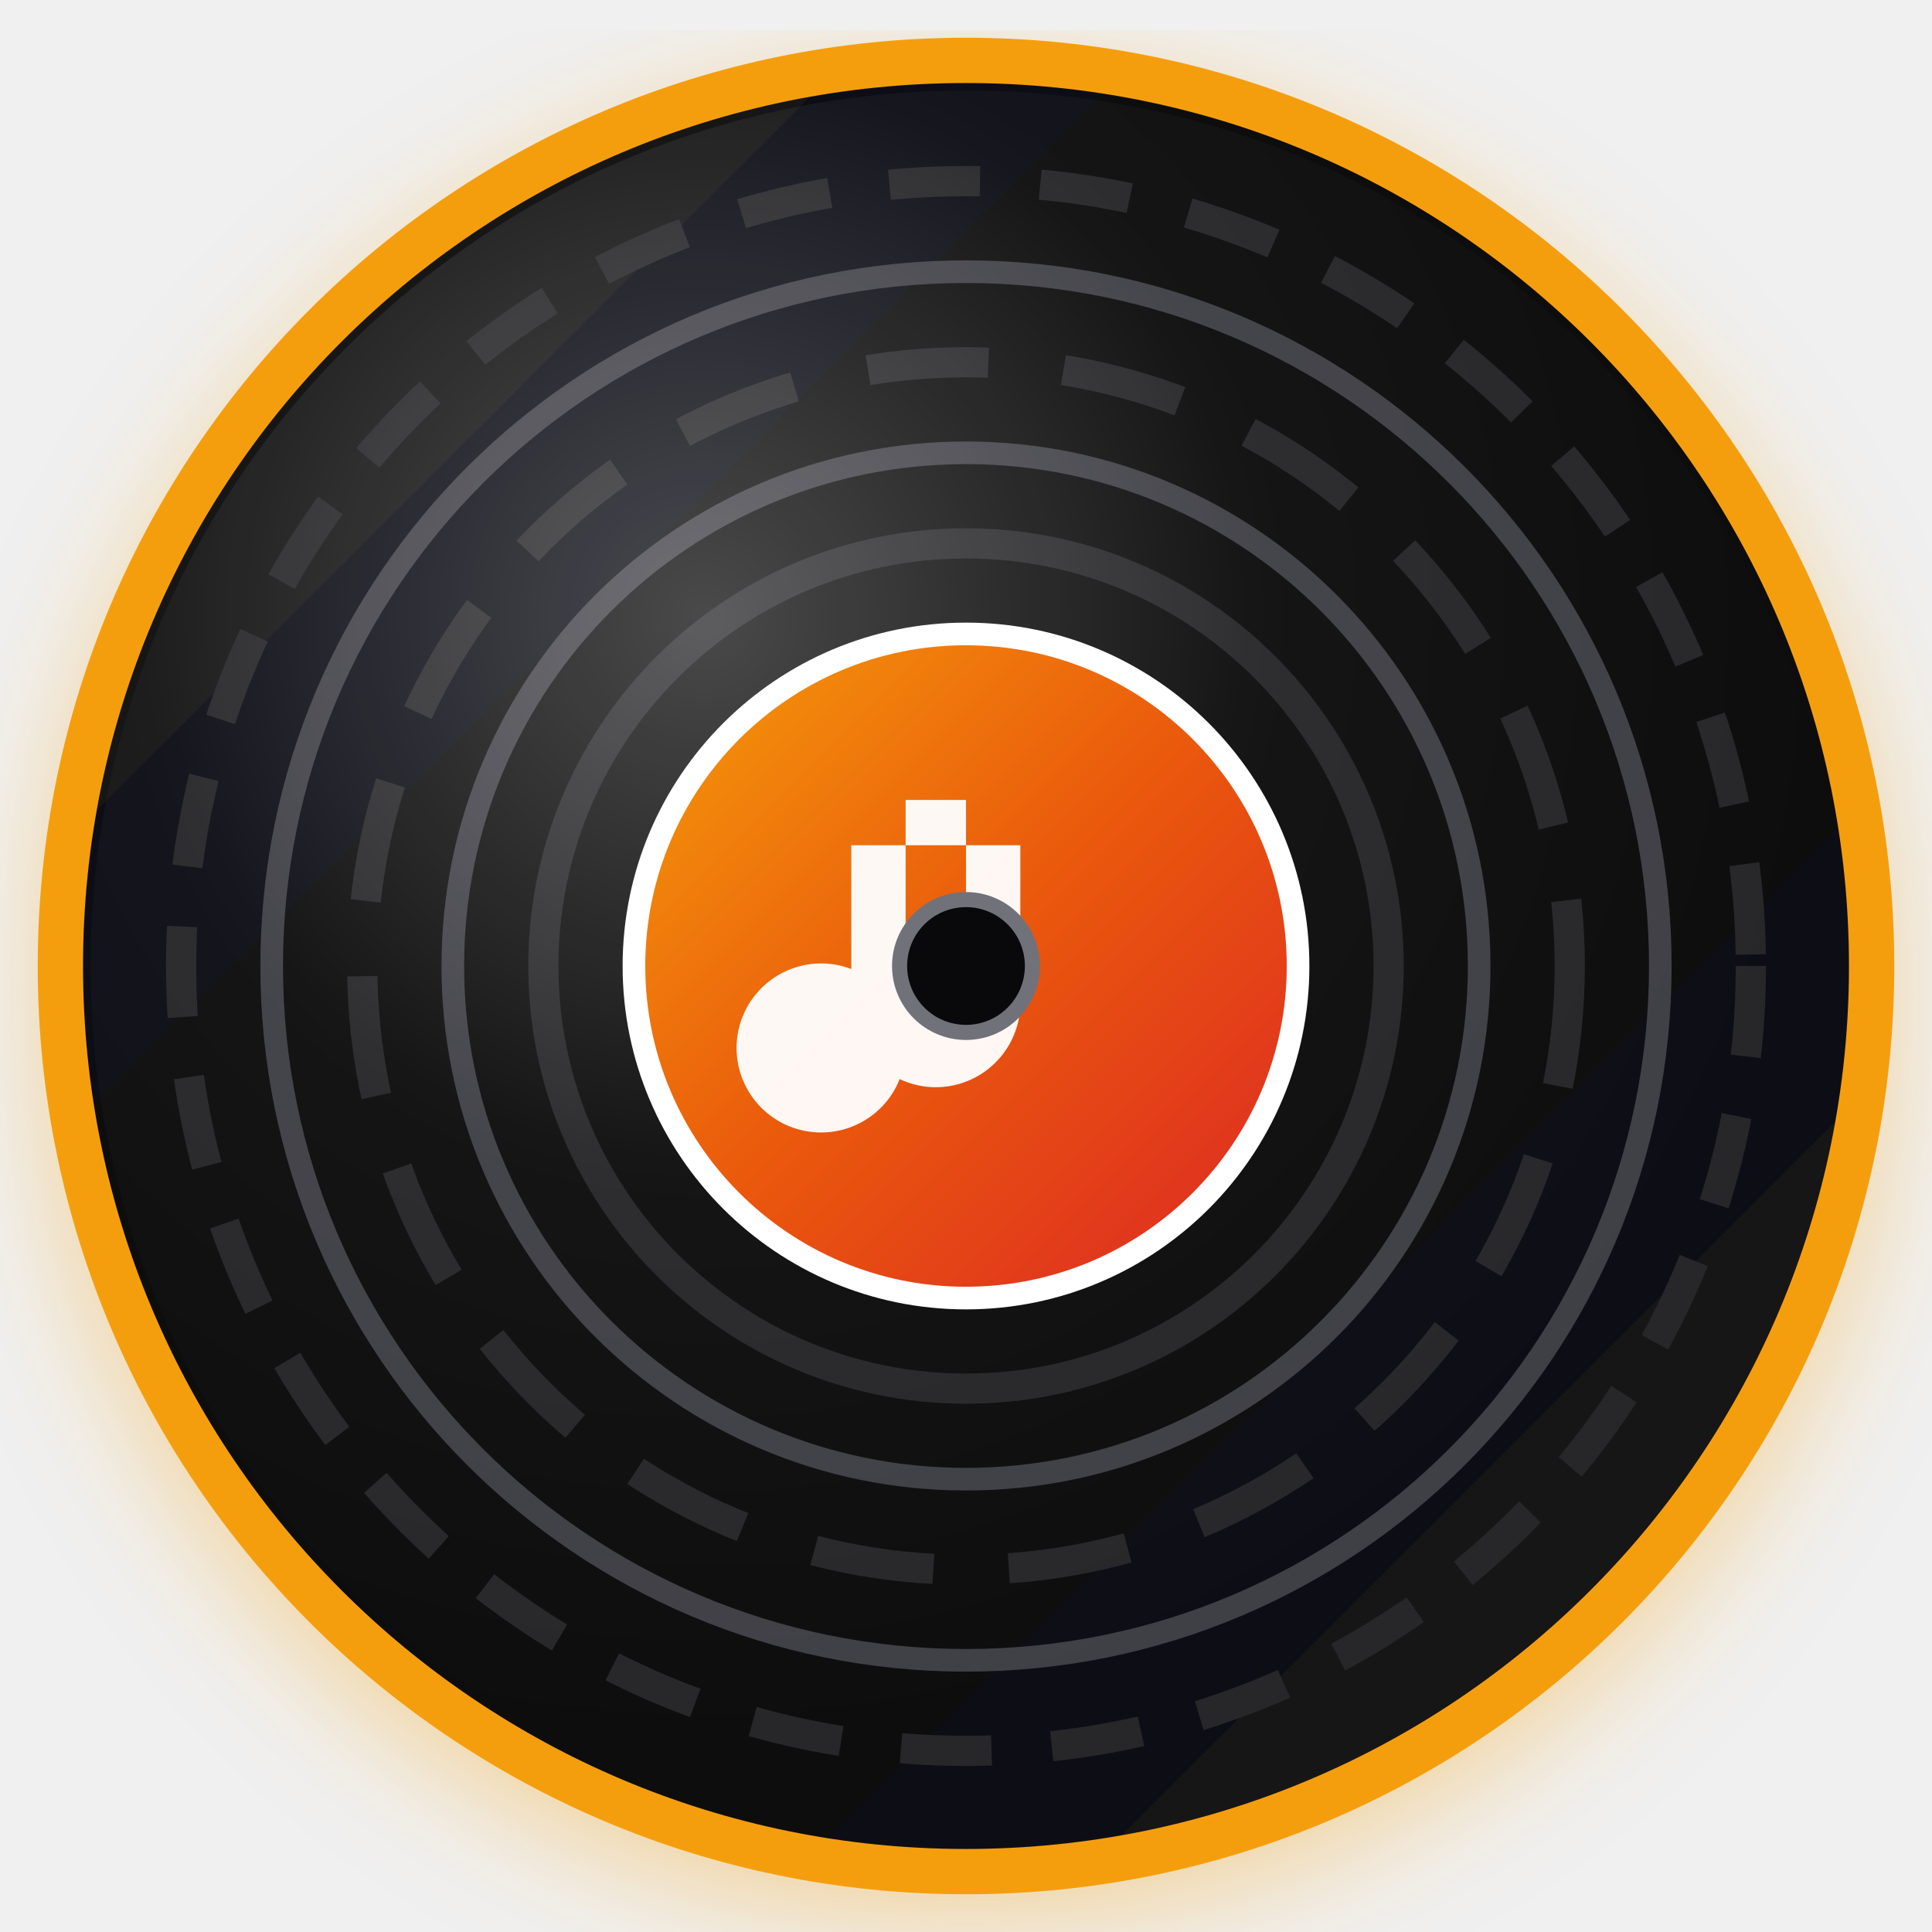
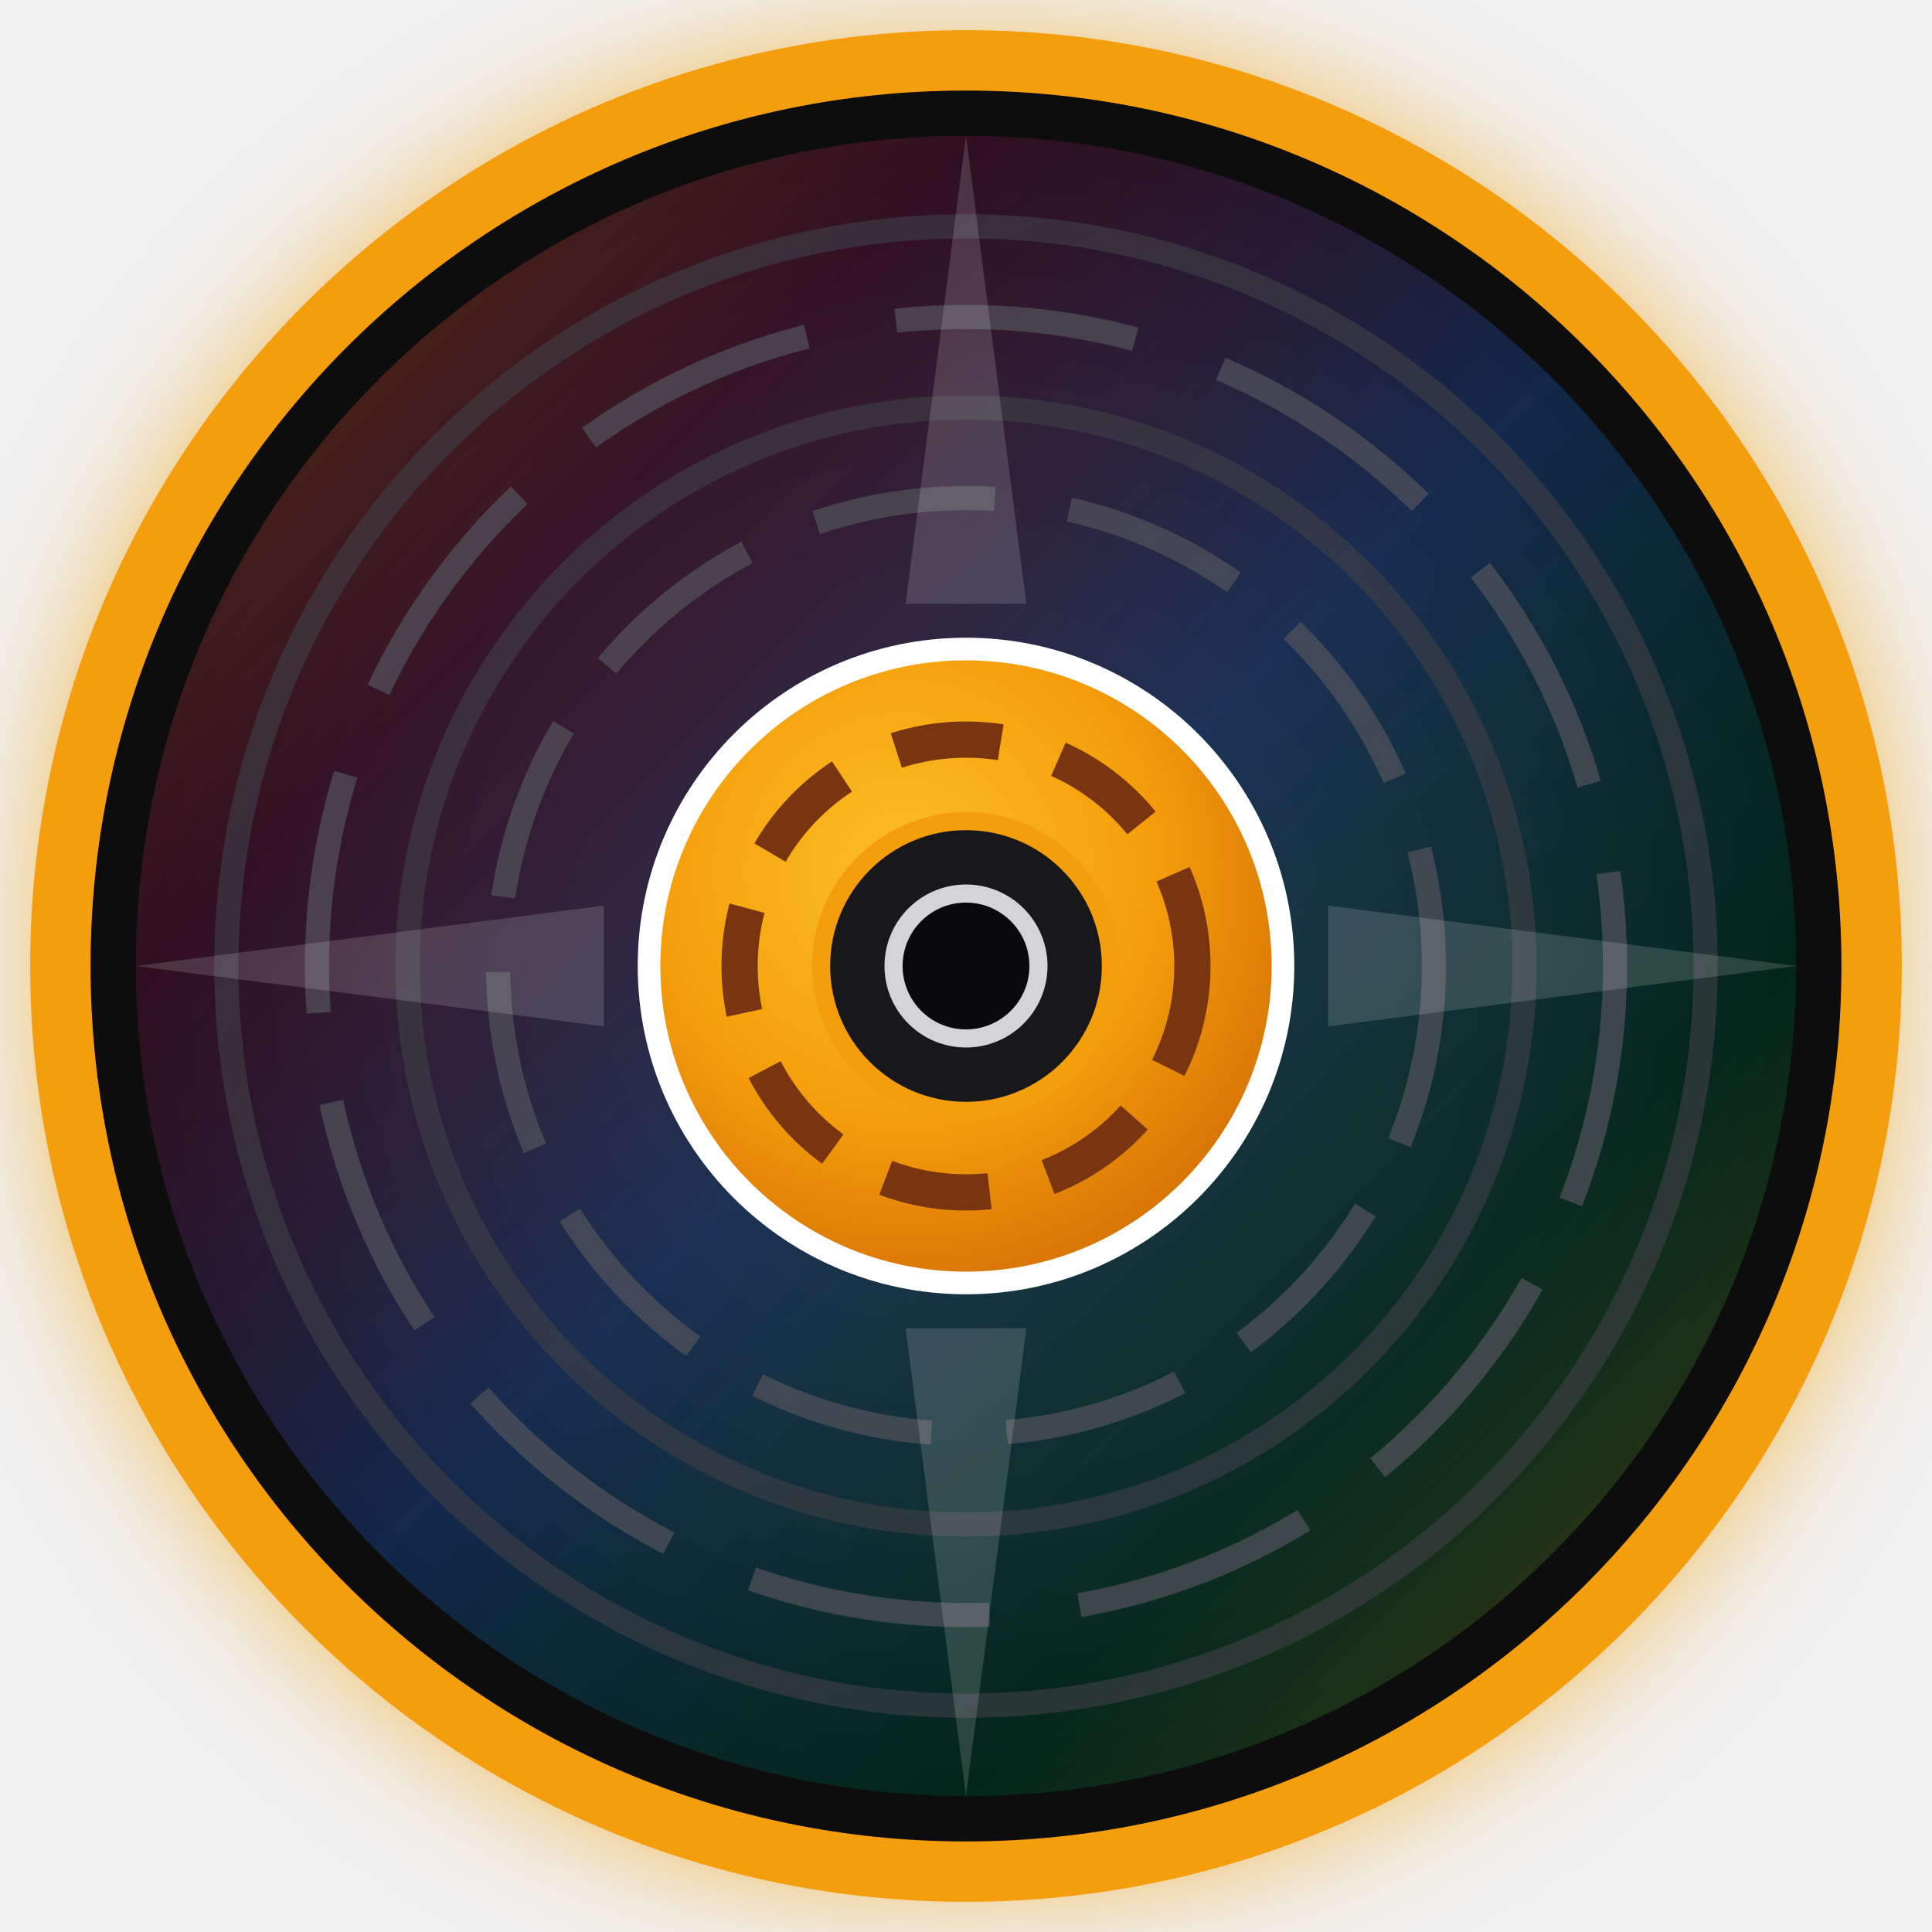
<svg xmlns="http://www.w3.org/2000/svg" viewBox="0 0 64 64" width="64" height="64">
  <defs>
-     <linearGradient id="discGrad" x1="0%" y1="0%" x2="100%" y2="100%">
+     <radialGradient id="discBody" cx="50%" cy="50%" r="50%">
      <stop offset="0%" stop-color="#18181b" />
-       <stop offset="50%" stop-color="#09090b" />
-       <stop offset="100%" stop-color="#18181b" />
+       <stop offset="70%" stop-color="#09090b" />
+       <stop offset="100%" stop-color="#000000" />
+     </radialGradient>
+     <linearGradient id="cdSheen" x1="0%" y1="0%" x2="100%" y2="100%">
+       <stop offset="0%" stop-color="#f59e0b" stop-opacity="0.4" />
+       <stop offset="25%" stop-color="#ec4899" stop-opacity="0.2" />
+       <stop offset="50%" stop-color="#3b82f6" stop-opacity="0.3" />
+       <stop offset="75%" stop-color="#10b981" stop-opacity="0.2" />
+       <stop offset="100%" stop-color="#f59e0b" stop-opacity="0.4" />
    </linearGradient>
-     <linearGradient id="labelGrad" x1="0%" y1="0%" x2="100%" y2="100%">
-       <stop offset="0%" stop-color="#f59e0b" />
-       <stop offset="50%" stop-color="#ea580c" />
-       <stop offset="100%" stop-color="#dc2626" />
-     </linearGradient>
-     <radialGradient id="sheenGrad" cx="35%" cy="30%" r="65%">
-       <stop offset="0%" stop-color="#ffffff" stop-opacity="0.25" />
-       <stop offset="50%" stop-color="#ffffff" stop-opacity="0.03" />
-       <stop offset="100%" stop-color="#ffffff" stop-opacity="0" />
+     <radialGradient id="centerHub" cx="40%" cy="35%" r="65%">
+       <stop offset="0%" stop-color="#fbbf24" />
+       <stop offset="60%" stop-color="#f59e0b" />
+       <stop offset="100%" stop-color="#d97706" />
    </radialGradient>
-     <filter id="glow" x="-20%" y="-20%" width="140%" height="140%">
-       <feDropShadow dx="0" dy="1" stdDeviation="2" flood-color="#f59e0b" flood-opacity="0.35" />
+     <filter id="amberGlow" x="-20%" y="-20%" width="140%" height="140%">
+       <feDropShadow dx="0" dy="0" stdDeviation="2" flood-color="#f59e0b" flood-opacity="0.6" />
    </filter>
  </defs>
-   <circle cx="32" cy="32" r="30" fill="url(#discGrad)" stroke="#f59e0b" stroke-width="1.5" filter="url(#glow)" />
-   <circle cx="32" cy="32" r="26" fill="none" stroke="#27272a" stroke-width="1" stroke-dasharray="3 2" />
-   <circle cx="32" cy="32" r="23" fill="none" stroke="#3f3f46" stroke-width="0.75" />
-   <circle cx="32" cy="32" r="20" fill="none" stroke="#27272a" stroke-width="1" stroke-dasharray="4 2.5" />
-   <circle cx="32" cy="32" r="17" fill="none" stroke="#3f3f46" stroke-width="0.75" />
-   <circle cx="32" cy="32" r="14" fill="none" stroke="#27272a" stroke-width="1" />
-   <circle cx="32" cy="32" r="29" fill="url(#sheenGrad)" pointer-events="none" />
-   <circle cx="32" cy="32" r="11" fill="url(#labelGrad)" stroke="#ffffff" stroke-width="0.75" />
-   <path d="M30 26.5v8.2a2.8 2.8 0 1 1-1.8-2.6V28h5.6v5.2a2.8 2.8 0 1 1-1.8-2.6V26.5H30z" fill="#ffffff" opacity="0.95" />
-   <circle cx="32" cy="32" r="2.2" fill="#09090b" stroke="#71717a" stroke-width="0.5" />
+   <circle cx="32" cy="32" r="30" fill="#09090b" stroke="#f59e0b" stroke-width="2" filter="url(#amberGlow)" />
+   <circle cx="32" cy="32" r="27.5" fill="url(#discBody)" />
+   <circle cx="32" cy="32" r="27.5" fill="url(#cdSheen)" />
+   <circle cx="32" cy="32" r="24.5" fill="none" stroke="#3f3f46" stroke-width="0.8" opacity="0.6" />
+   <circle cx="32" cy="32" r="21.5" fill="none" stroke="#52525b" stroke-width="0.8" stroke-dasharray="8 3" opacity="0.7" />
+   <circle cx="32" cy="32" r="18.5" fill="none" stroke="#3f3f46" stroke-width="0.8" opacity="0.6" />
+   <circle cx="32" cy="32" r="15.5" fill="none" stroke="#52525b" stroke-width="0.8" stroke-dasharray="6 2.5" opacity="0.7" />
+   <path d="M32 4.5 L34 20 L30 20 Z" fill="#ffffff" opacity="0.15" />
+   <path d="M32 59.5 L30 44 L34 44 Z" fill="#ffffff" opacity="0.15" />
+   <path d="M4.5 32 L20 30 L20 34 Z" fill="#ffffff" opacity="0.15" />
+   <path d="M59.5 32 L44 34 L44 30 Z" fill="#ffffff" opacity="0.15" />
+   <circle cx="32" cy="32" r="10.5" fill="url(#centerHub)" stroke="#ffffff" stroke-width="0.75" />
+   <circle cx="32" cy="32" r="7.5" fill="none" stroke="#78350f" stroke-width="1.2" stroke-dasharray="3.5 2" />
+   <circle cx="32" cy="32" r="4.8" fill="#18181b" stroke="#f59e0b" stroke-width="0.6" />
+   <circle cx="32" cy="32" r="2.4" fill="#09090b" stroke="#d4d4d8" stroke-width="0.6" />
</svg>
